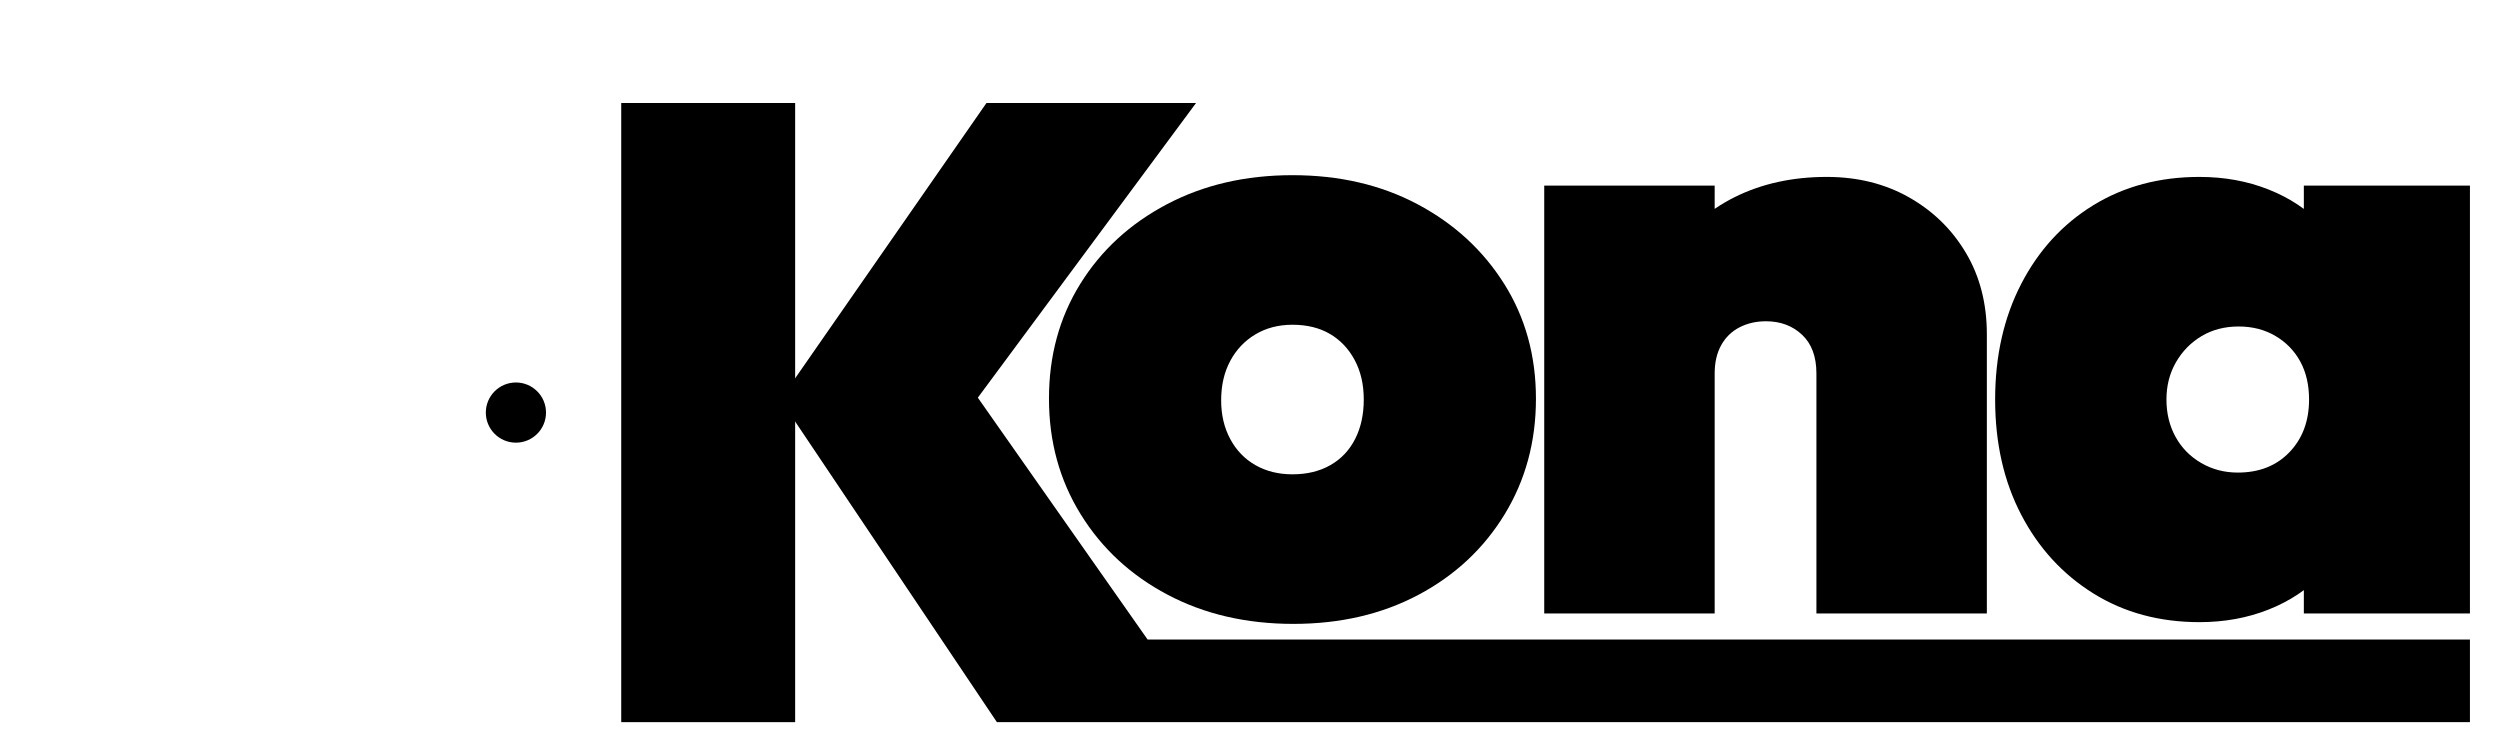
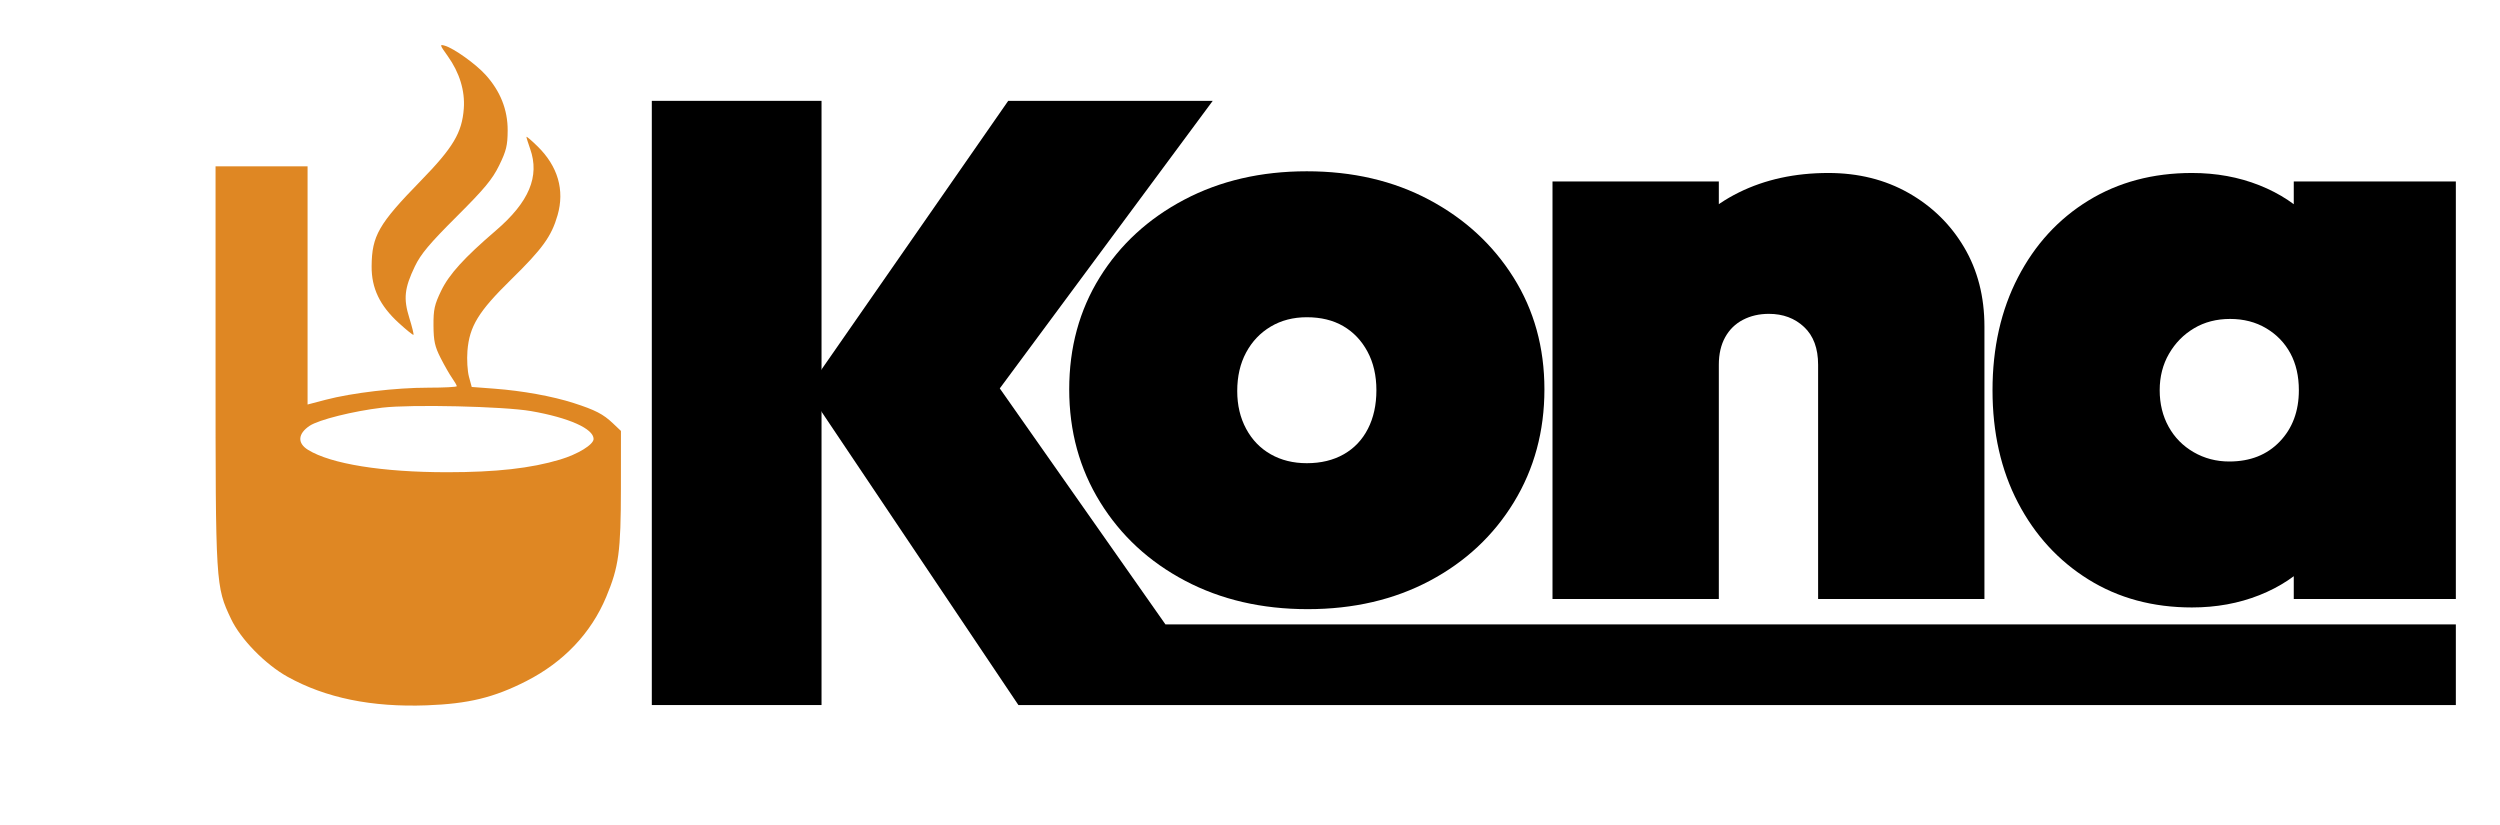
- <svg xmlns="http://www.w3.org/2000/svg" viewBox="0 0 166.17 50.00" fill="none" role="img" aria-label="Kona">
-   <g transform="translate(-1.1034 4.131) scale(0.1551678)">
-     <path fill="#DF8723" fill-rule="evenodd" d="b" />
+ <svg xmlns="http://www.w3.org/2000/svg" viewBox="0 0 169.89 56.00" fill="none" role="img" aria-label="Kona">
+   <g transform="translate(4.0 1.5) scale(0.1690141) translate(43 -8)">
+     <path fill="#DF8723" fill-rule="evenodd" d="M 113.344 21.663 C 118.089 28.286, 120.341 35.629, 119.816 42.763 C 119.100 52.490, 115.550 58.448, 102.488 71.843 C 85.556 89.208, 82.844 93.929, 82.754 106.189 C 82.690 115.016, 86.038 122.006, 93.670 128.981 C 96.740 131.787, 99.401 133.932, 99.585 133.748 C 99.769 133.564, 99.016 130.513, 97.912 126.966 C 95.488 119.176, 95.938 114.983, 100.140 106.225 C 102.515 101.273, 106.053 97.055, 116.913 86.225 C 128.141 75.027, 131.296 71.230, 134.048 65.601 C 136.896 59.776, 137.426 57.597, 137.453 51.601 C 137.490 43.277, 134.533 35.810, 128.598 29.240 C 124.631 24.849, 115.850 18.567, 112.189 17.500 C 110.035 16.872, 110.113 17.154, 113.344 21.663 M 145 54.166 C 145 54.486, 145.675 56.662, 146.500 59 C 150.395 70.040, 146.055 80.375, 132.720 91.809 C 119.995 102.720, 113.937 109.385, 110.731 116 C 108.032 121.569, 107.587 123.574, 107.627 130 C 107.665 136.171, 108.168 138.475, 110.465 143 C 112 146.025, 114.099 149.694, 115.128 151.154 C 116.158 152.614, 117 154.077, 117 154.404 C 117 154.732, 111.848 155, 105.551 155 C 92.496 155, 74.880 157.076, 64.250 159.868 L 57 161.771 57 113.886 L 57 66 38.500 66 L 20 66 20 146.042 C 20 234.344, 20.034 234.898, 26.242 248 C 30.100 256.141, 40.019 266.280, 49 271.262 C 64.310 279.755, 82.791 283.541, 104.938 282.720 C 121.668 282.101, 131.946 279.600, 144.916 272.991 C 159.952 265.331, 170.963 253.739, 177.071 239.138 C 182.145 227.011, 182.963 220.959, 182.983 195.446 L 183 172.392 179.750 169.308 C 175.867 165.623, 172.654 163.965, 164 161.181 C 155.469 158.437, 143.442 156.256, 132.131 155.402 L 123 154.713 121.888 150.607 C 121.277 148.348, 121.001 143.683, 121.274 140.240 C 122.060 130.346, 125.697 124.393, 138.794 111.563 C 151.454 99.162, 155.076 94.150, 157.518 85.653 C 160.421 75.552, 157.644 65.992, 149.477 57.978 C 147.015 55.561, 145 53.846, 145 54.166 M 87 163.038 C 75.279 164.437, 61.449 167.897, 57.813 170.340 C 53.071 173.524, 52.826 177.306, 57.186 179.998 C 66.377 185.674, 87.075 189.002, 113.128 188.994 C 132.845 188.988, 146.742 187.431, 158.500 183.912 C 165.685 181.762, 172 177.885, 172 175.623 C 172 171.489, 162.053 167.059, 146.819 164.410 C 135.916 162.514, 98.566 161.657, 87 163.038" />
  </g>
-   <circle cx="34.292" cy="27.423" r="2.0" fill="#000000" />
-   <g transform="translate(34.4821 0.4) scale(0.85)">
+   <g transform="translate(37.5 0.422) scale(0.8480326)">
    <path fill="#000000" d="M8.012 56.0V7.584H21.612V56.0Z" />
    <path fill="#000000" d="M37.388 56.0 20.456 30.772 36.572 7.584H52.96L34.328 32.744V28.392L49.173 49.54H152.576V56.0Z" />
    <path fill="#000000" d="M60.568 48.316Q55.06 48.316 50.742 46.038Q46.424 43.76 43.942 39.748Q41.46 35.736 41.46 30.704Q41.46 25.672 43.908 21.728Q46.356 17.784 50.674 15.506Q54.992 13.228 60.5 13.228Q66.008 13.228 70.292 15.506Q74.576 17.784 77.058 21.728Q79.54 25.672 79.54 30.704Q79.54 35.736 77.092 39.748Q74.644 43.76 70.36 46.038Q66.076 48.316 60.568 48.316ZM60.5 36.62Q62.2 36.62 63.458 35.906Q64.716 35.192 65.396 33.866Q66.076 32.54 66.076 30.772Q66.076 29.004 65.362 27.678Q64.648 26.352 63.424 25.638Q62.2 24.924 60.5 24.924Q58.868 24.924 57.61 25.672Q56.352 26.42 55.638 27.746Q54.924 29.072 54.924 30.84Q54.924 32.54 55.638 33.866Q56.352 35.192 57.61 35.906Q58.868 36.62 60.5 36.62Z" />
    <path fill="#000000" d="M101.472 47.5V28.732Q101.472 26.76 100.35 25.706Q99.228 24.652 97.528 24.652Q96.372 24.652 95.454 25.128Q94.536 25.604 94.026 26.522Q93.516 27.44 93.516 28.732L88.348 26.42Q88.348 22.34 90.15 19.416Q91.952 16.492 95.114 14.928Q98.276 13.364 102.288 13.364Q105.892 13.364 108.714 14.962Q111.536 16.56 113.168 19.314Q114.8 22.068 114.8 25.672V47.5ZM80.188 47.5V14.044H93.516V47.5Z" />
    <path fill="#000000" d="M131.428 48.18Q126.736 48.18 123.132 45.936Q119.528 43.692 117.488 39.782Q115.448 35.872 115.448 30.772Q115.448 25.672 117.488 21.728Q119.528 17.784 123.132 15.574Q126.736 13.364 131.428 13.364Q134.352 13.364 136.834 14.35Q139.316 15.336 140.982 17.104Q142.648 18.872 143.124 21.184V40.36Q142.648 42.672 140.982 44.44Q139.316 46.208 136.834 47.194Q134.352 48.18 131.428 48.18ZM134.42 36.484Q136.936 36.484 138.466 34.886Q139.996 33.288 139.996 30.772Q139.996 29.072 139.316 27.814Q138.636 26.556 137.378 25.808Q136.12 25.06 134.488 25.06Q132.856 25.06 131.598 25.808Q130.34 26.556 129.592 27.848Q128.844 29.14 128.844 30.772Q128.844 32.404 129.558 33.696Q130.272 34.988 131.564 35.736Q132.856 36.484 134.42 36.484ZM139.588 47.5V38.524L141.424 30.364L139.588 22.272V14.044H152.576V47.5Z" />
  </g>
</svg>
